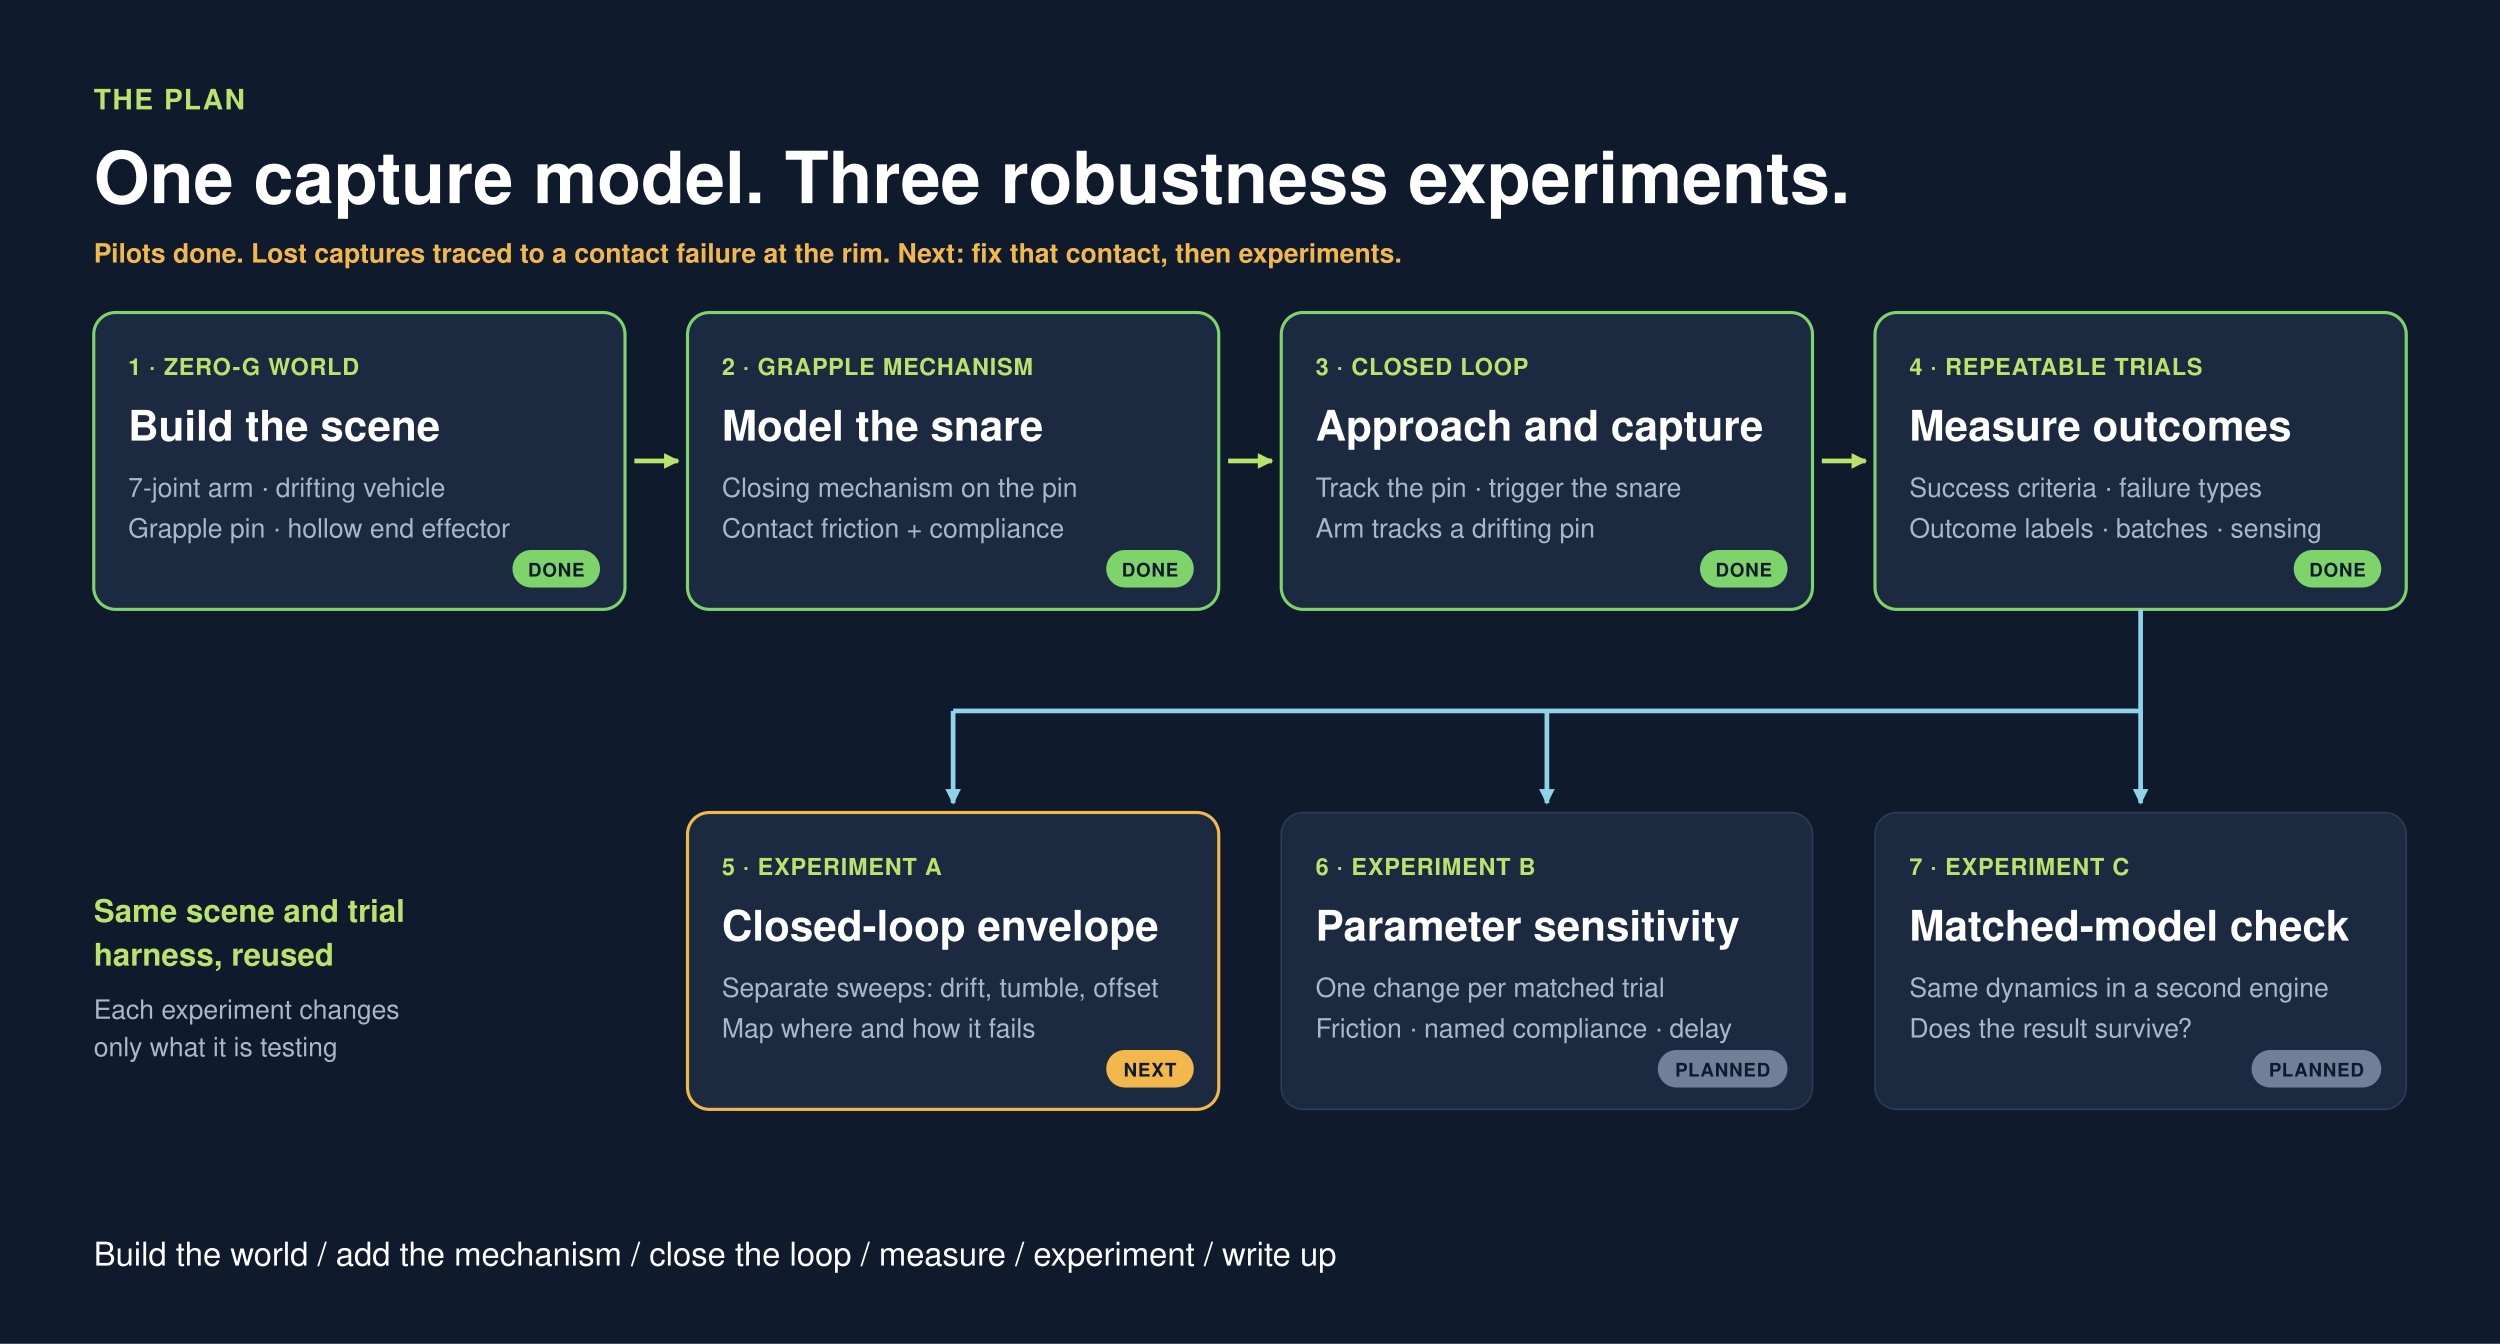
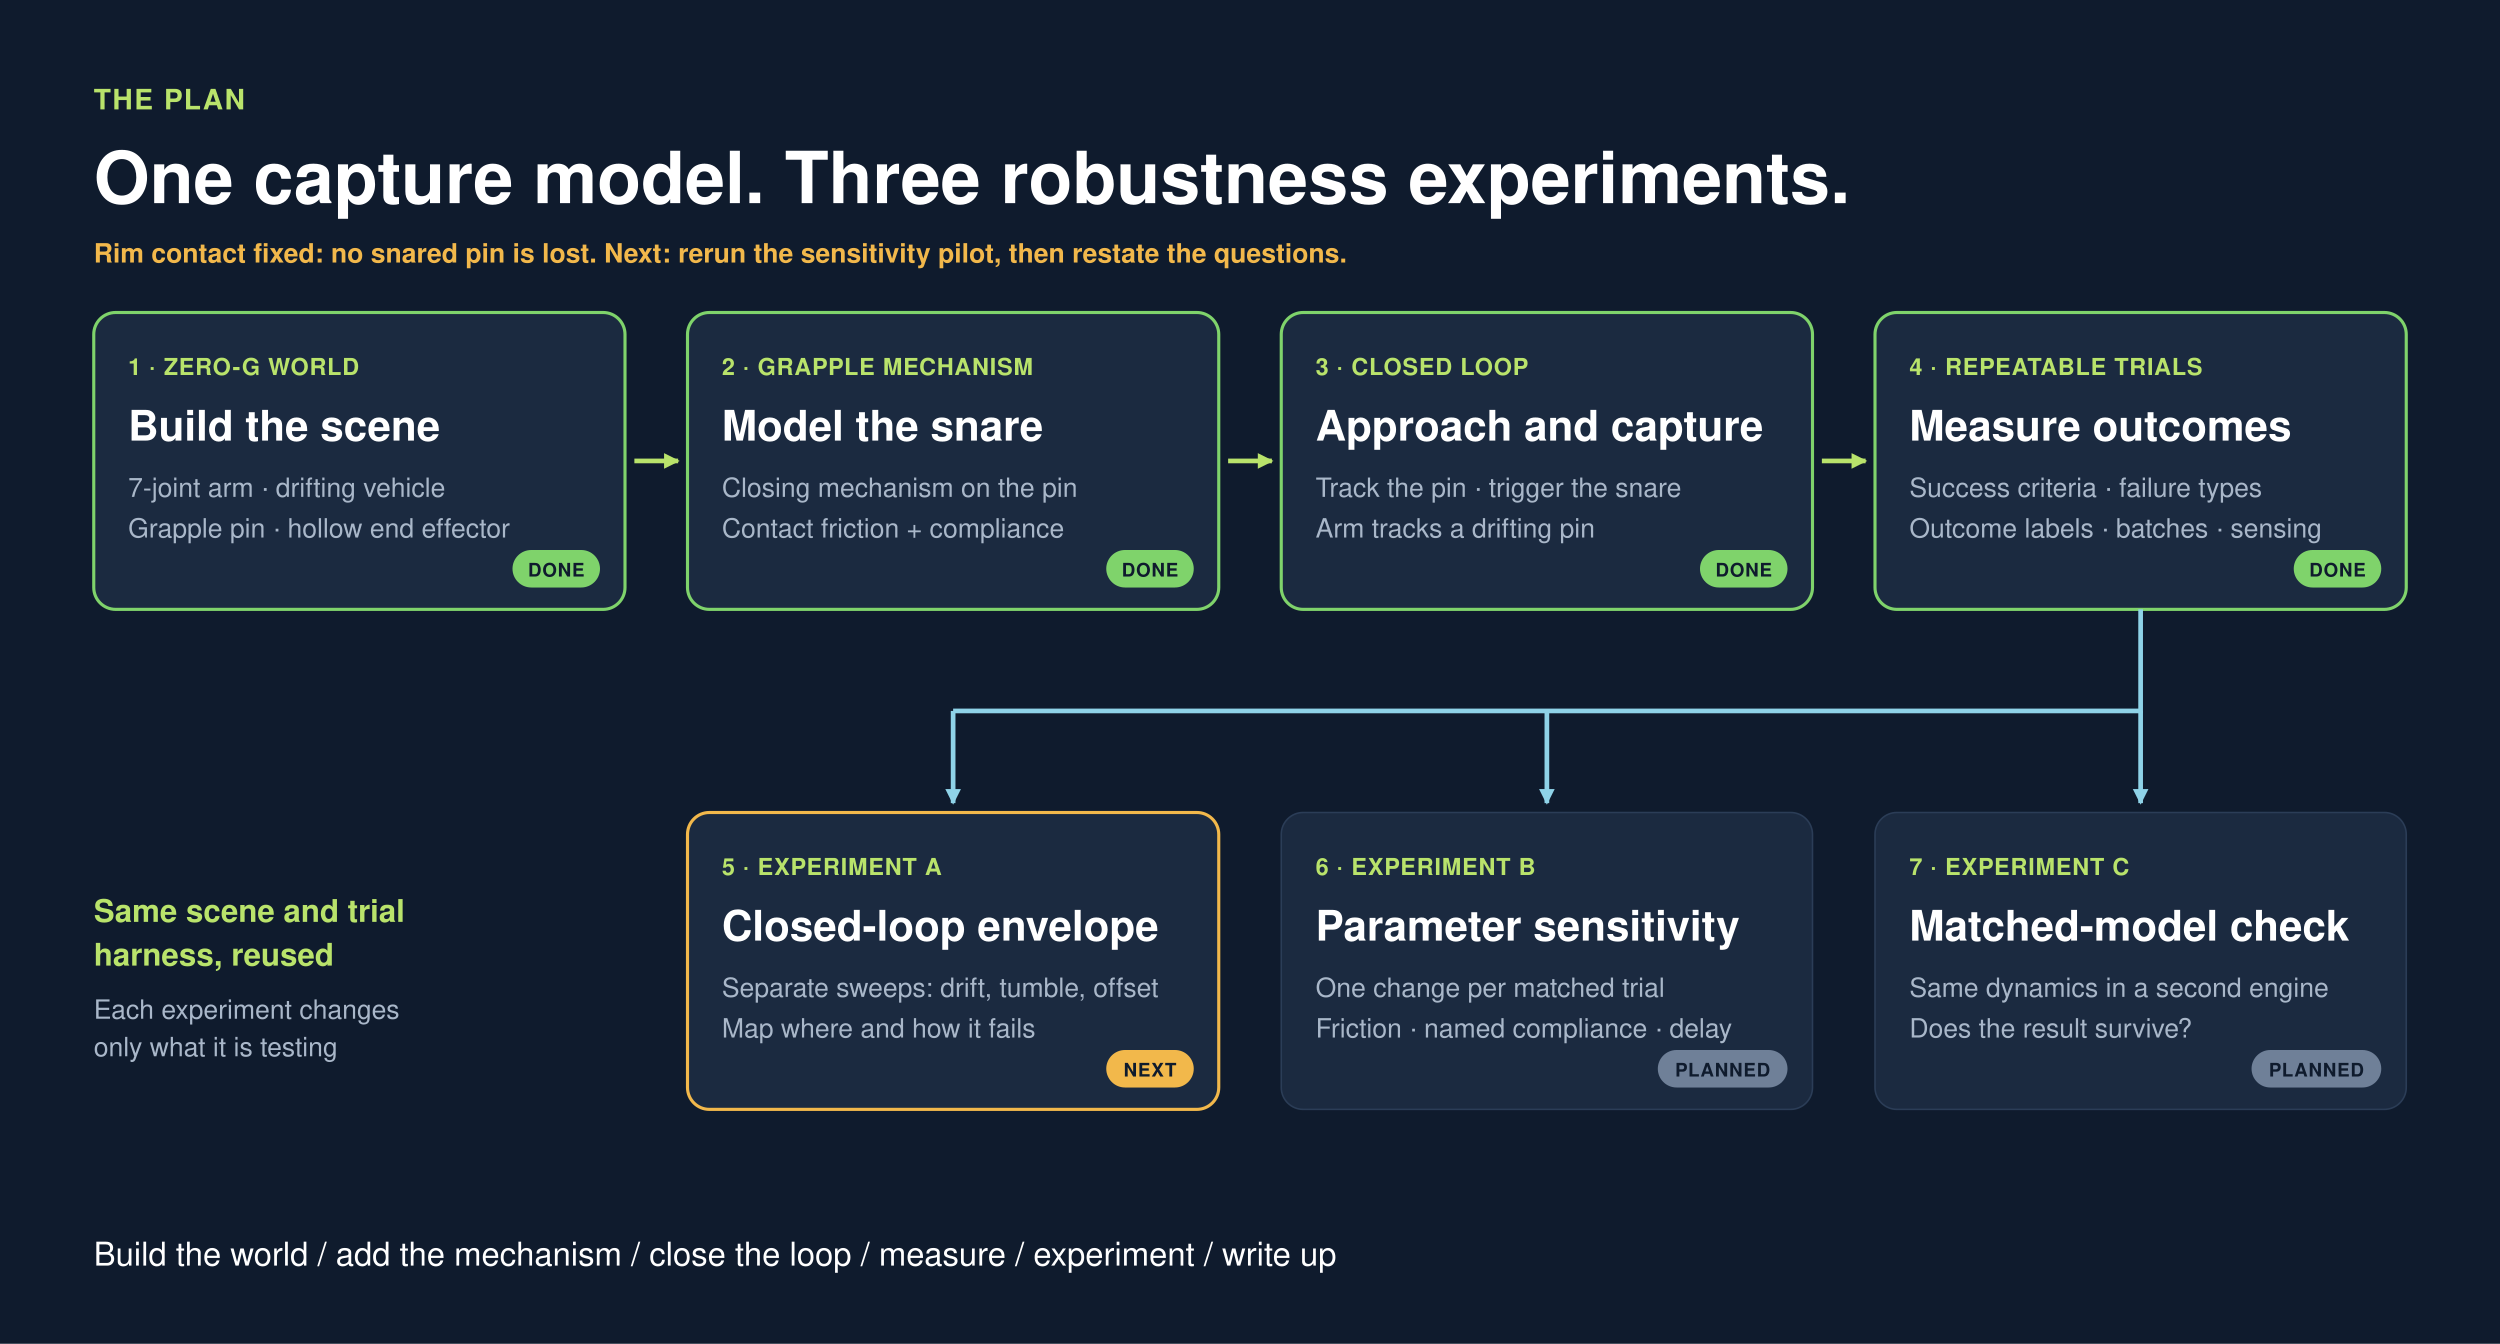
<svg xmlns="http://www.w3.org/2000/svg" viewBox="0 0 1600 860" font-family="-apple-system, 'Helvetica Neue', Helvetica, Arial, sans-serif">
  <defs>
    <marker id="a" markerUnits="userSpaceOnUse" markerWidth="14" markerHeight="14" refX="9" refY="5" orient="auto">
      <path d="M0,0 L10,5 L0,10 z" fill="#b9e36b" />
    </marker>
    <marker id="b" markerUnits="userSpaceOnUse" markerWidth="14" markerHeight="14" refX="9" refY="5" orient="auto">
      <path d="M0,0 L10,5 L0,10 z" fill="#8fd3e8" />
    </marker>
  </defs>
  <rect width="1600" height="860" fill="#0f1b2d" />
  <text x="60" y="70" fill="#b9e36b" font-size="18" font-weight="700" letter-spacing="1">THE PLAN</text>
  <text x="60" y="130" fill="#ffffff" font-size="46" font-weight="700">One capture model. Three robustness experiments.</text>
-   <text x="60" y="168" fill="#f2b84b" font-size="17" font-weight="600">Pilots done.  Lost captures traced to a contact failure at the rim.  Next: fix that contact, then experiments.</text>
+   <text x="60" y="168" fill="#f2b84b" font-size="17" font-weight="600">Rim contact fixed: no snared pin is lost.  Next: rerun the sensitivity pilot, then restate the questions.</text>
  <rect x="60" y="200" width="340" height="190" rx="14" fill="#1b2a40" stroke="#7fd36b" stroke-width="2" />
  <text x="82" y="240" fill="#b9e36b" font-size="15" font-weight="700" letter-spacing="0.5">1 · ZERO-G WORLD</text>
  <text x="82" y="282" fill="#ffffff" font-size="27" font-weight="700">Build the scene</text>
  <text x="82" y="318" fill="#a9b7c9" font-size="17">7-joint arm · drifting vehicle</text>
  <text x="82" y="344" fill="#a9b7c9" font-size="17">Grapple pin · hollow end effector</text>
  <rect x="328" y="352" width="56" height="24" rx="12" fill="#7fd36b" />
  <text x="356.0" y="369" fill="#0f1b2d" font-size="12" font-weight="700" text-anchor="middle" letter-spacing="0.5">DONE</text>
  <line x1="406" y1="295.0" x2="434" y2="295.0" stroke="#b9e36b" stroke-width="3" marker-end="url(#a)" />
  <rect x="440" y="200" width="340" height="190" rx="14" fill="#1b2a40" stroke="#7fd36b" stroke-width="2" />
  <text x="462" y="240" fill="#b9e36b" font-size="15" font-weight="700" letter-spacing="0.5">2 · GRAPPLE MECHANISM</text>
  <text x="462" y="282" fill="#ffffff" font-size="27" font-weight="700">Model the snare</text>
  <text x="462" y="318" fill="#a9b7c9" font-size="17">Closing mechanism on the pin</text>
  <text x="462" y="344" fill="#a9b7c9" font-size="17">Contact friction + compliance</text>
  <rect x="708" y="352" width="56" height="24" rx="12" fill="#7fd36b" />
  <text x="736.0" y="369" fill="#0f1b2d" font-size="12" font-weight="700" text-anchor="middle" letter-spacing="0.5">DONE</text>
  <line x1="786" y1="295.0" x2="814" y2="295.0" stroke="#b9e36b" stroke-width="3" marker-end="url(#a)" />
  <rect x="820" y="200" width="340" height="190" rx="14" fill="#1b2a40" stroke="#7fd36b" stroke-width="2" />
  <text x="842" y="240" fill="#b9e36b" font-size="15" font-weight="700" letter-spacing="0.5">3 · CLOSED LOOP</text>
  <text x="842" y="282" fill="#ffffff" font-size="27" font-weight="700">Approach and capture</text>
  <text x="842" y="318" fill="#a9b7c9" font-size="17">Track the pin · trigger the snare</text>
  <text x="842" y="344" fill="#a9b7c9" font-size="17">Arm tracks a drifting pin</text>
  <rect x="1088" y="352" width="56" height="24" rx="12" fill="#7fd36b" />
  <text x="1116.0" y="369" fill="#0f1b2d" font-size="12" font-weight="700" text-anchor="middle" letter-spacing="0.5">DONE</text>
  <line x1="1166" y1="295.0" x2="1194" y2="295.0" stroke="#b9e36b" stroke-width="3" marker-end="url(#a)" />
  <rect x="1200" y="200" width="340" height="190" rx="14" fill="#1b2a40" stroke="#7fd36b" stroke-width="2" />
  <text x="1222" y="240" fill="#b9e36b" font-size="15" font-weight="700" letter-spacing="0.5">4 · REPEATABLE TRIALS</text>
  <text x="1222" y="282" fill="#ffffff" font-size="27" font-weight="700">Measure outcomes</text>
  <text x="1222" y="318" fill="#a9b7c9" font-size="17">Success criteria · failure types</text>
  <text x="1222" y="344" fill="#a9b7c9" font-size="17">Outcome labels · batches · sensing</text>
  <rect x="1468" y="352" width="56" height="24" rx="12" fill="#7fd36b" />
  <text x="1496.0" y="369" fill="#0f1b2d" font-size="12" font-weight="700" text-anchor="middle" letter-spacing="0.5">DONE</text>
  <path d="M1370,390 V455 H610" fill="none" stroke="#8fd3e8" stroke-width="3" />
  <line x1="610" y1="455" x2="610" y2="514" stroke="#8fd3e8" stroke-width="3" marker-end="url(#b)" />
  <line x1="990" y1="455" x2="990" y2="514" stroke="#8fd3e8" stroke-width="3" marker-end="url(#b)" />
  <line x1="1370" y1="455" x2="1370" y2="514" stroke="#8fd3e8" stroke-width="3" marker-end="url(#b)" />
  <rect x="440" y="520" width="340" height="190" rx="14" fill="#1b2a40" stroke="#f2b84b" stroke-width="2" />
  <text x="462" y="560" fill="#b9e36b" font-size="15" font-weight="700" letter-spacing="0.5">5 · EXPERIMENT A</text>
  <text x="462" y="602" fill="#ffffff" font-size="27" font-weight="700">Closed-loop envelope</text>
  <text x="462" y="638" fill="#a9b7c9" font-size="17">Separate sweeps: drift, tumble, offset</text>
  <text x="462" y="664" fill="#a9b7c9" font-size="17">Map where and how it fails</text>
  <rect x="708" y="672" width="56" height="24" rx="12" fill="#f2b84b" />
  <text x="736.0" y="689" fill="#0f1b2d" font-size="12" font-weight="700" text-anchor="middle" letter-spacing="0.5">NEXT</text>
  <rect x="820" y="520" width="340" height="190" rx="14" fill="#1b2a40" stroke="#2b3d57" stroke-width="1" />
  <text x="842" y="560" fill="#b9e36b" font-size="15" font-weight="700" letter-spacing="0.5">6 · EXPERIMENT B</text>
  <text x="842" y="602" fill="#ffffff" font-size="27" font-weight="700">Parameter sensitivity</text>
  <text x="842" y="638" fill="#a9b7c9" font-size="17">One change per matched trial</text>
  <text x="842" y="664" fill="#a9b7c9" font-size="17">Friction · named compliance · delay</text>
  <rect x="1061" y="672" width="83" height="24" rx="12" fill="#6f8098" />
  <text x="1102.5" y="689" fill="#0f1b2d" font-size="12" font-weight="700" text-anchor="middle" letter-spacing="0.5">PLANNED</text>
  <rect x="1200" y="520" width="340" height="190" rx="14" fill="#1b2a40" stroke="#2b3d57" stroke-width="1" />
  <text x="1222" y="560" fill="#b9e36b" font-size="15" font-weight="700" letter-spacing="0.5">7 · EXPERIMENT C</text>
  <text x="1222" y="602" fill="#ffffff" font-size="27" font-weight="700">Matched-model check</text>
  <text x="1222" y="638" fill="#a9b7c9" font-size="17">Same dynamics in a second engine</text>
  <text x="1222" y="664" fill="#a9b7c9" font-size="17">Does the result survive?</text>
  <rect x="1441" y="672" width="83" height="24" rx="12" fill="#6f8098" />
  <text x="1482.5" y="689" fill="#0f1b2d" font-size="12" font-weight="700" text-anchor="middle" letter-spacing="0.5">PLANNED</text>
  <text x="60" y="590" fill="#b9e36b" font-size="20" font-weight="600">Same scene and trial</text>
  <text x="60" y="618" fill="#b9e36b" font-size="20" font-weight="600">harness, reused</text>
  <text x="60" y="652" fill="#a9b7c9" font-size="17">Each experiment changes</text>
  <text x="60" y="676" fill="#a9b7c9" font-size="17">only what it is testing</text>
  <text x="60" y="810" fill="#ffffff" font-size="21">Build the world  /  add the mechanism  /  close the loop  /  measure  /  experiment  /  write up</text>
</svg>
